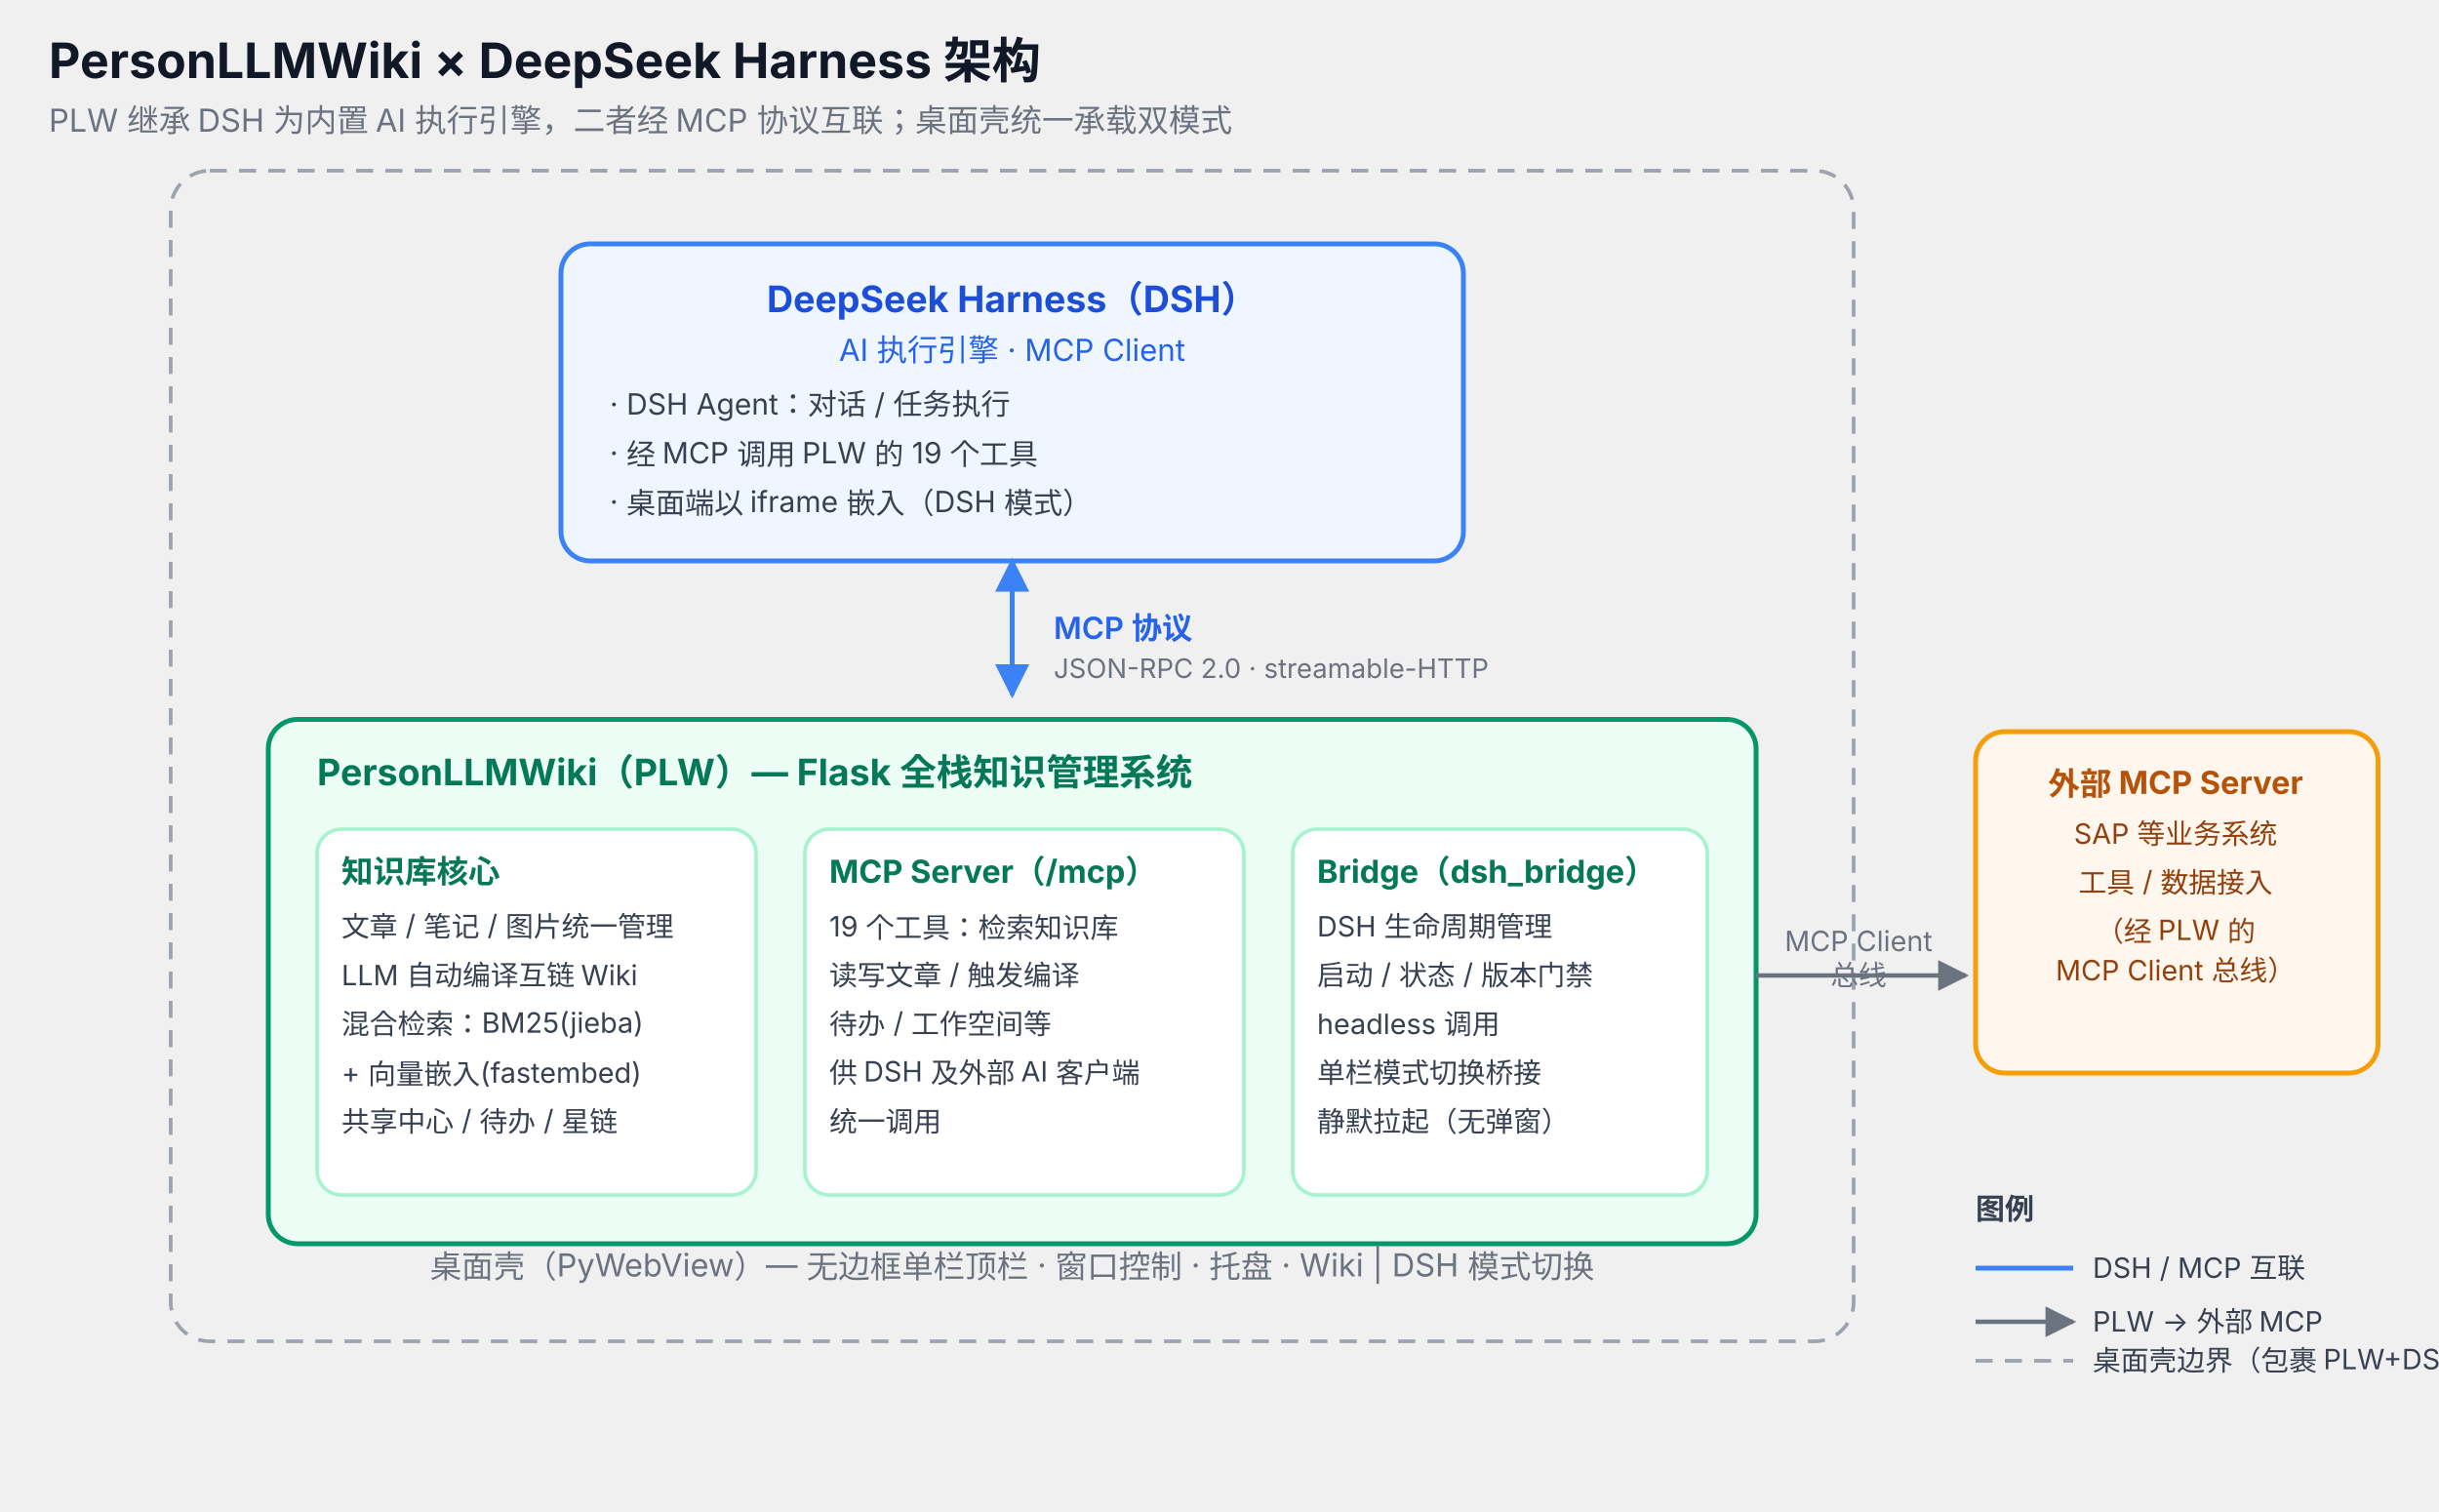
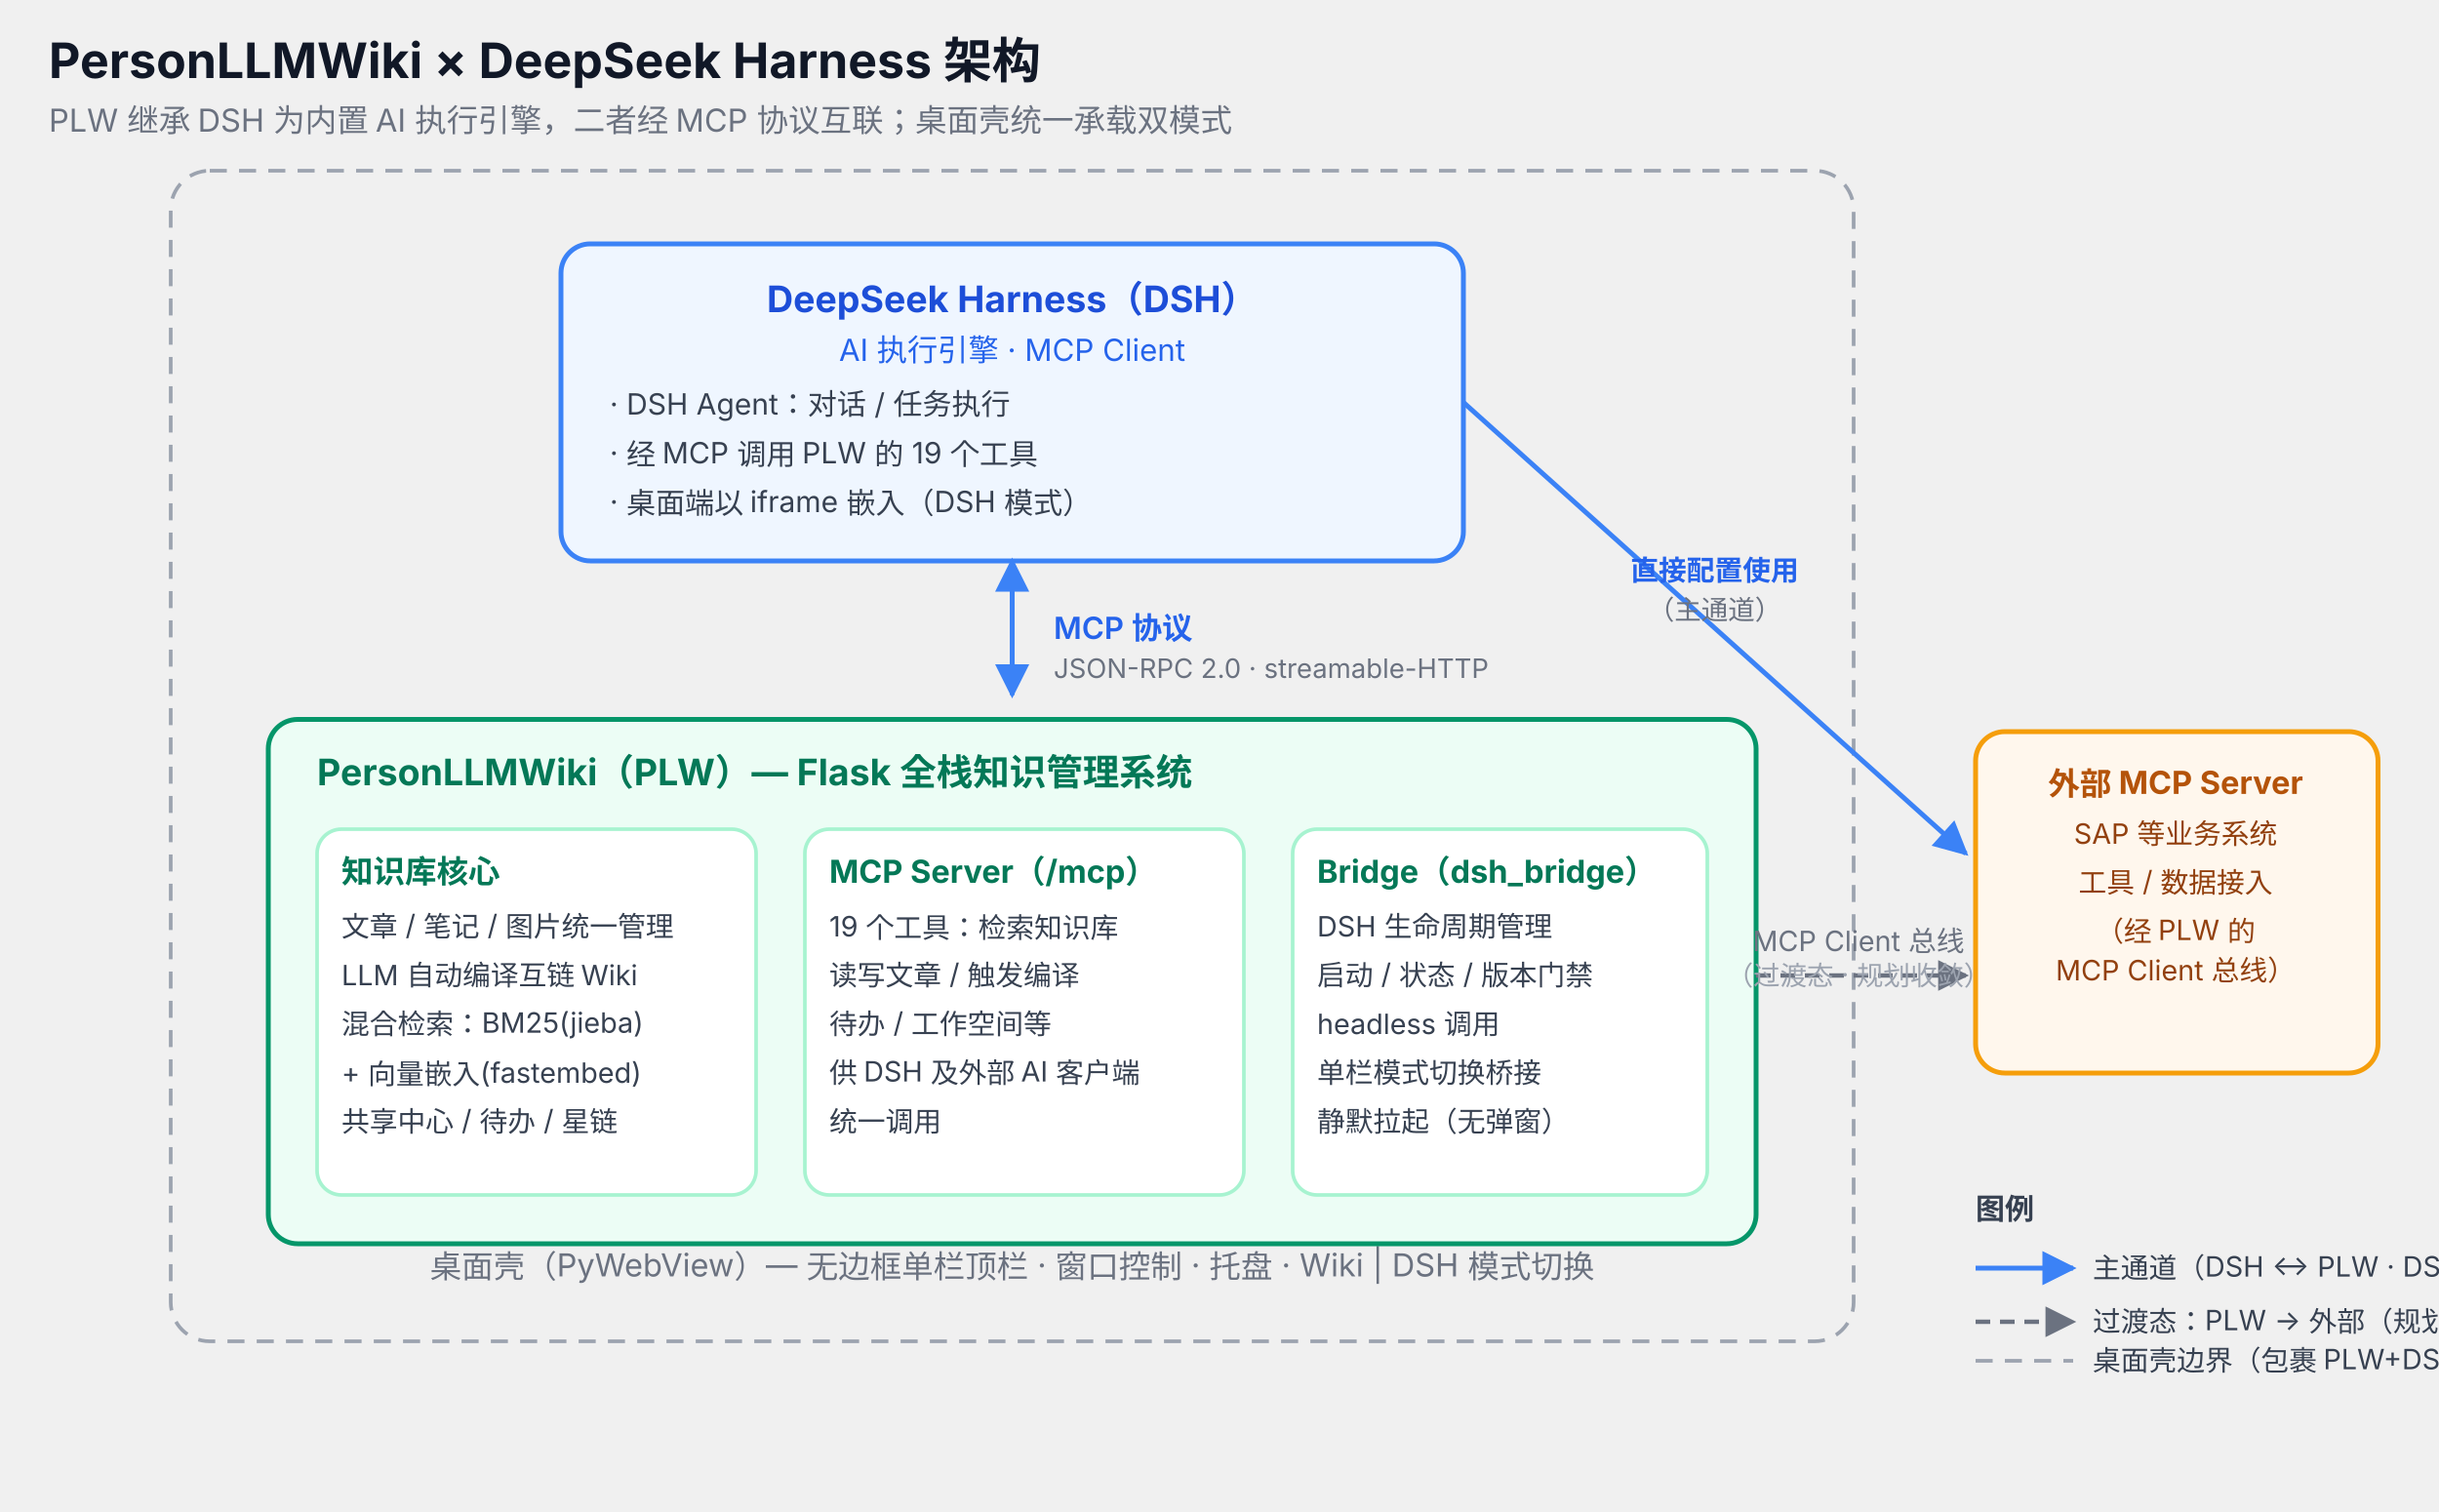
<svg xmlns="http://www.w3.org/2000/svg" viewBox="0 0 1000 620" font-family="-apple-system, 'Segoe UI', 'Microsoft YaHei', sans-serif">
  <defs>
    <marker id="arrow" viewBox="0 0 10 10" refX="9" refY="5" markerWidth="7" markerHeight="7" orient="auto-start-reverse">
      <path d="M 0 0 L 10 5 L 0 10 z" fill="#6b7280" />
    </marker>
    <marker id="arrow-blue" viewBox="0 0 10 10" refX="9" refY="5" markerWidth="7" markerHeight="7" orient="auto-start-reverse">
      <path d="M 0 0 L 10 5 L 0 10 z" fill="#3b82f6" />
    </marker>
  </defs>
  <text x="20" y="32" font-size="20" font-weight="700" fill="#111827">PersonLLMWiki × DeepSeek Harness 架构</text>
  <text x="20" y="54" font-size="13" fill="#6b7280">PLW 继承 DSH 为内置 AI 执行引擎，二者经 MCP 协议互联；桌面壳统一承载双模式</text>
  <rect x="70" y="70" width="690" height="480" rx="16" fill="none" stroke="#9ca3af" stroke-width="1.5" stroke-dasharray="7 5" />
  <text x="415" y="524" text-anchor="middle" font-size="13" fill="#6b7280">桌面壳（PyWebView）— 无边框单栏顶栏 · 窗口控制 · 托盘 · Wiki | DSH 模式切换</text>
  <rect x="230" y="100" width="370" height="130" rx="12" fill="#eff6ff" stroke="#3b82f6" stroke-width="2" />
  <text x="415" y="128" text-anchor="middle" font-size="15" font-weight="700" fill="#1d4ed8">DeepSeek Harness（DSH）</text>
  <text x="415" y="148" text-anchor="middle" font-size="12.5" fill="#2563eb">AI 执行引擎 · MCP Client</text>
  <text x="250" y="170" font-size="12" fill="#374151">· DSH Agent：对话 / 任务执行</text>
  <text x="250" y="190" font-size="12" fill="#374151">· 经 MCP 调用 PLW 的 19 个工具</text>
  <text x="250" y="210" font-size="12" fill="#374151">· 桌面端以 iframe 嵌入（DSH 模式）</text>
  <line x1="415" y1="230" x2="415" y2="285" stroke="#3b82f6" stroke-width="2" marker-start="url(#arrow-blue)" marker-end="url(#arrow-blue)" />
  <text x="432" y="262" font-size="12.5" font-weight="600" fill="#2563eb">MCP 协议</text>
  <text x="432" y="278" font-size="11" fill="#6b7280">JSON-RPC 2.0 · streamable-HTTP</text>
  <rect x="110" y="295" width="610" height="215" rx="12" fill="#ecfdf5" stroke="#059669" stroke-width="2" />
  <text x="130" y="322" font-size="15" font-weight="700" fill="#047857">PersonLLMWiki（PLW）— Flask 全栈知识管理系统</text>
  <rect x="130" y="340" width="180" height="150" rx="10" fill="#ffffff" stroke="#a7f3d0" stroke-width="1.5" />
  <text x="140" y="362" font-size="13" font-weight="700" fill="#047857">知识库核心</text>
  <text x="140" y="384" font-size="11.5" fill="#374151">文章 / 笔记 / 图片统一管理</text>
  <text x="140" y="404" font-size="11.5" fill="#374151">LLM 自动编译互链 Wiki</text>
  <text x="140" y="424" font-size="11.5" fill="#374151">混合检索：BM25(jieba)</text>
  <text x="140" y="444" font-size="11.5" fill="#374151">+ 向量嵌入(fastembed)</text>
  <text x="140" y="464" font-size="11.5" fill="#374151">共享中心 / 待办 / 星链</text>
  <rect x="330" y="340" width="180" height="150" rx="10" fill="#ffffff" stroke="#a7f3d0" stroke-width="1.5" />
  <text x="340" y="362" font-size="13" font-weight="700" fill="#047857">MCP Server（/mcp）</text>
  <text x="340" y="384" font-size="11.5" fill="#374151">19 个工具：检索知识库</text>
  <text x="340" y="404" font-size="11.5" fill="#374151">读写文章 / 触发编译</text>
  <text x="340" y="424" font-size="11.5" fill="#374151">待办 / 工作空间等</text>
  <text x="340" y="444" font-size="11.5" fill="#374151">供 DSH 及外部 AI 客户端</text>
  <text x="340" y="464" font-size="11.5" fill="#374151">统一调用</text>
  <rect x="530" y="340" width="170" height="150" rx="10" fill="#ffffff" stroke="#a7f3d0" stroke-width="1.5" />
  <text x="540" y="362" font-size="13" font-weight="700" fill="#047857">Bridge（dsh_bridge）</text>
  <text x="540" y="384" font-size="11.5" fill="#374151">DSH 生命周期管理</text>
  <text x="540" y="404" font-size="11.5" fill="#374151">启动 / 状态 / 版本门禁</text>
  <text x="540" y="424" font-size="11.5" fill="#374151">headless 调用</text>
  <text x="540" y="444" font-size="11.5" fill="#374151">单栏模式切换桥接</text>
  <text x="540" y="464" font-size="11.5" fill="#374151">静默拉起（无弹窗）</text>
  <rect x="810" y="300" width="165" height="140" rx="12" fill="#fff7ed" stroke="#f59e0b" stroke-width="2" />
  <text x="892" y="326" text-anchor="middle" font-size="13" font-weight="700" fill="#b45309">外部 MCP Server</text>
  <text x="892" y="346" text-anchor="middle" font-size="11.5" fill="#92400e">SAP 等业务系统</text>
  <text x="892" y="366" text-anchor="middle" font-size="11.5" fill="#92400e">工具 / 数据接入</text>
  <text x="892" y="386" text-anchor="middle" font-size="11.5" fill="#92400e">（经 PLW 的</text>
  <text x="892" y="402" text-anchor="middle" font-size="11.5" fill="#92400e">MCP Client 总线）</text>
-   <line x1="720" y1="400" x2="806" y2="400" stroke="#6b7280" stroke-width="1.8" marker-end="url(#arrow)" />
-   <text x="762" y="390" text-anchor="middle" font-size="11.5" fill="#6b7280">MCP Client</text>
-   <text x="762" y="404" text-anchor="middle" font-size="11.5" fill="#6b7280">总线</text>
+   <line x1="600" y1="165" x2="806" y2="350" stroke="#3b82f6" stroke-width="2" marker-end="url(#arrow-blue)" />
+   <text x="703" y="238" text-anchor="middle" font-size="11.5" font-weight="600" fill="#2563eb">直接配置使用</text>
+   <text x="703" y="254" text-anchor="middle" font-size="11" fill="#6b7280">（主通道）</text>
+   <line x1="720" y1="400" x2="806" y2="400" stroke="#6b7280" stroke-width="1.8" stroke-dasharray="6 4" marker-end="url(#arrow)" />
+   <text x="762" y="390" text-anchor="middle" font-size="11.5" fill="#6b7280">MCP Client 总线</text>
+   <text x="762" y="404" text-anchor="middle" font-size="11" fill="#9ca3af">（过渡态 · 规划收敛）</text>
  <text x="810" y="500" font-size="12" font-weight="600" fill="#374151">图例</text>
-   <line x1="810" y1="520" x2="850" y2="520" stroke="#3b82f6" stroke-width="2" />
-   <text x="858" y="524" font-size="11.5" fill="#374151">DSH / MCP 互联</text>
-   <line x1="810" y1="542" x2="850" y2="542" stroke="#6b7280" stroke-width="1.8" marker-end="url(#arrow)" />
-   <text x="858" y="546" font-size="11.5" fill="#374151">PLW → 外部 MCP</text>
+   <line x1="810" y1="520" x2="850" y2="520" stroke="#3b82f6" stroke-width="2" marker-end="url(#arrow-blue)" />
+   <text x="858" y="524" font-size="11.5" fill="#374151">主通道（DSH ↔ PLW · DSH → 外部）</text>
+   <line x1="810" y1="542" x2="850" y2="542" stroke="#6b7280" stroke-width="1.8" stroke-dasharray="6 4" marker-end="url(#arrow)" />
+   <text x="858" y="546" font-size="11.5" fill="#374151">过渡态：PLW → 外部（规划收敛）</text>
  <line x1="810" y1="558" x2="850" y2="558" stroke="#9ca3af" stroke-width="1.5" stroke-dasharray="7 5" />
  <text x="858" y="562" font-size="11.5" fill="#374151">桌面壳边界（包裹 PLW+DSH）</text>
</svg>
